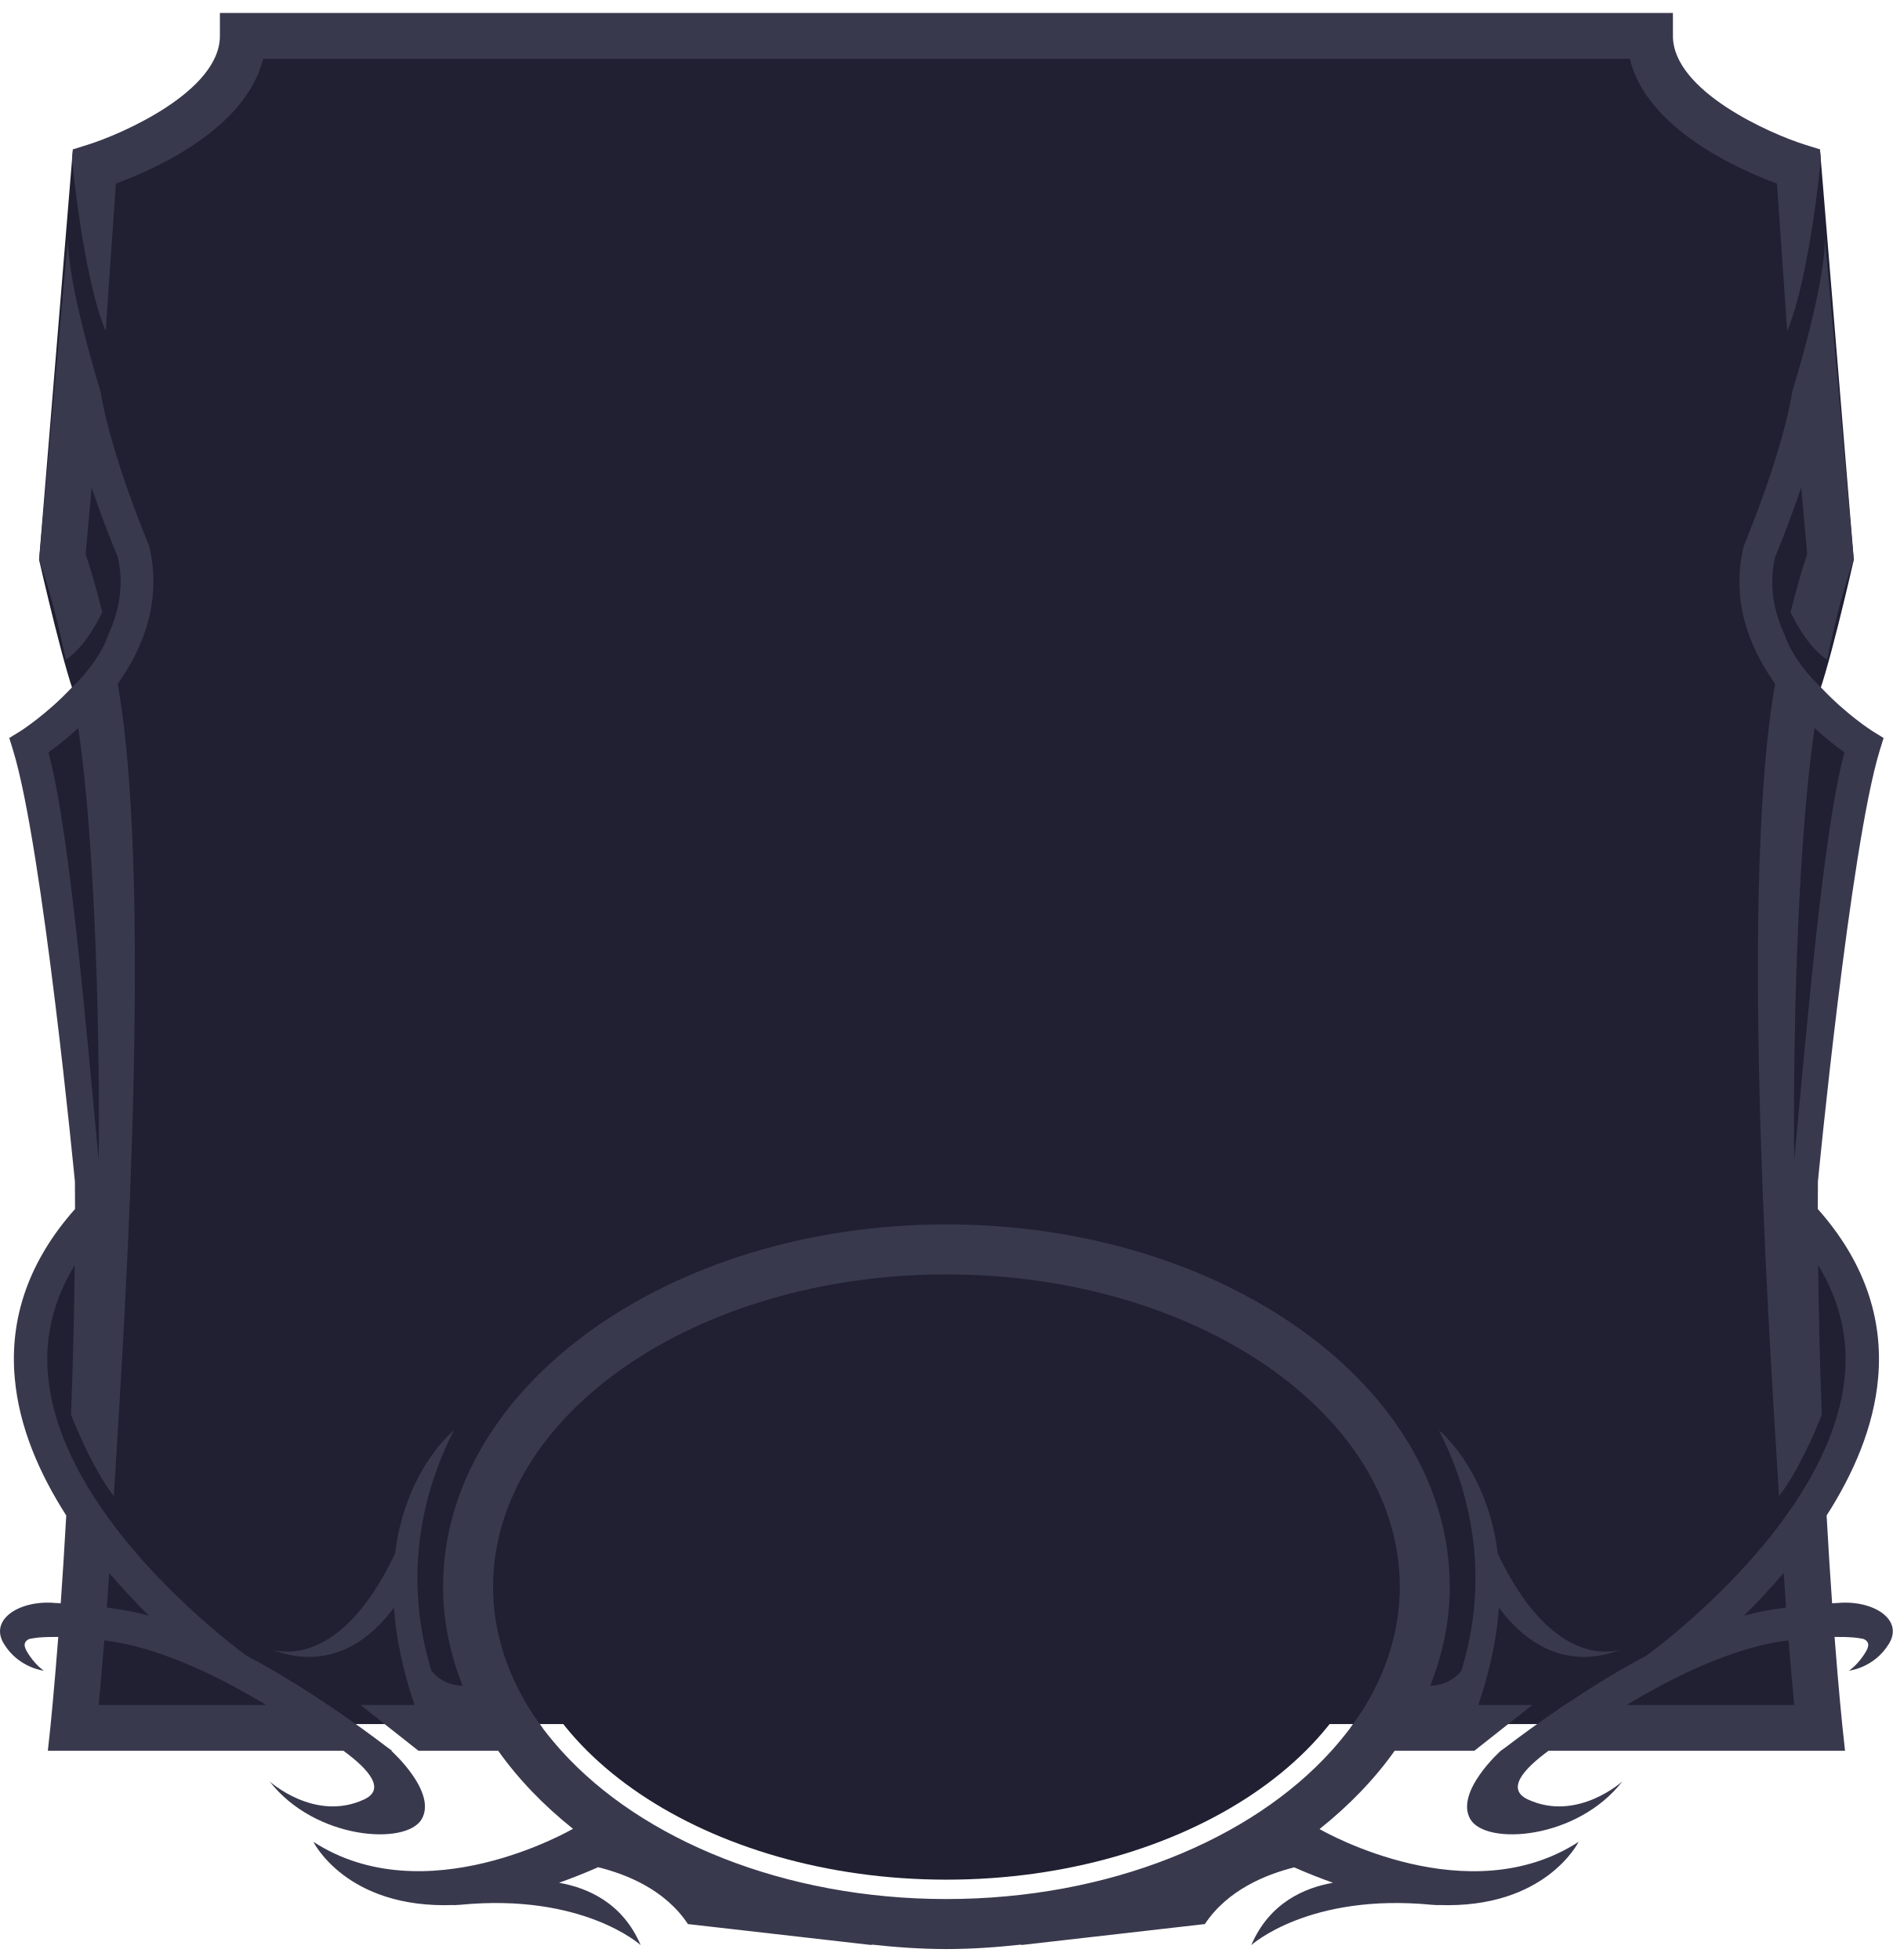
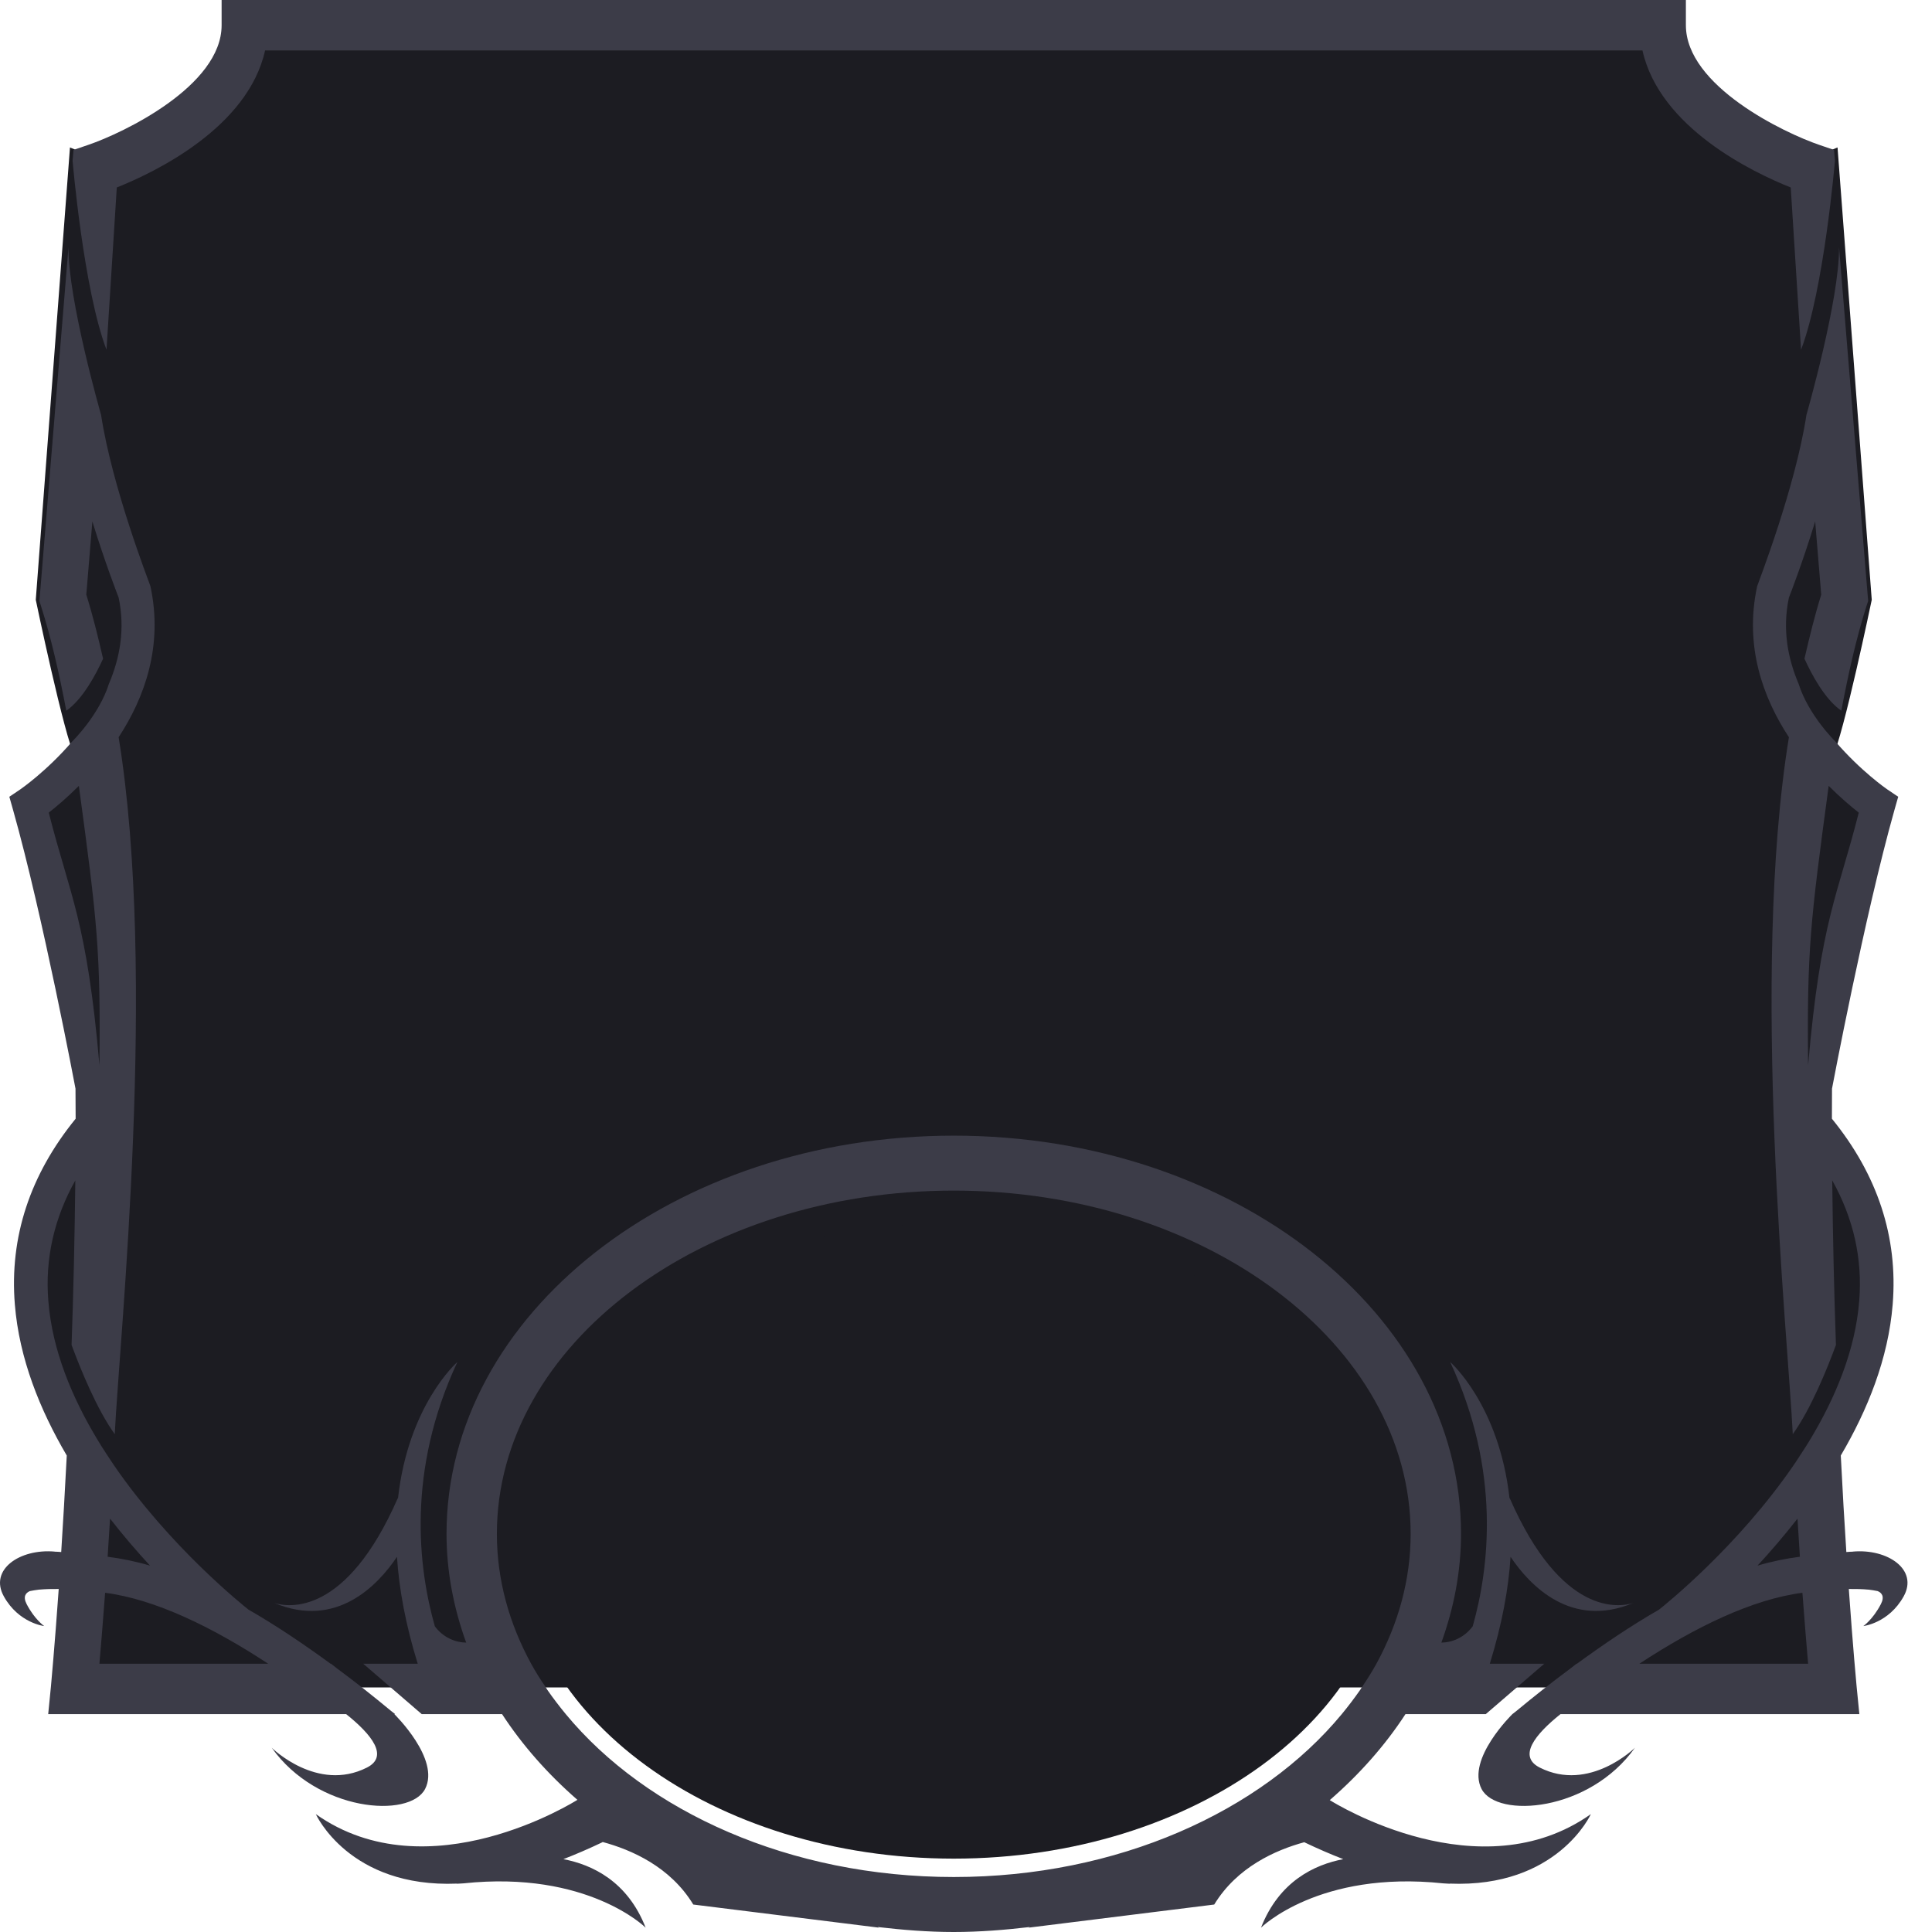
- <svg xmlns="http://www.w3.org/2000/svg" width="85" height="88" viewBox="0 0 85 88" fill="none">
+ <svg xmlns="http://www.w3.org/2000/svg" width="78" height="79" viewBox="0 0 78 79" fill="none">
  <g id="Group 3">
-     <path id="Vector" d="M1.212 33.259C1.212 33.259 4.773 51.216 3.606 55.606C3.606 55.606 -1.382 60.594 4.005 68.674L3.558 77.408H42.5H81.444L80.995 68.674C86.382 60.594 81.394 55.606 81.394 55.606C80.228 51.216 83.789 33.259 83.789 33.259L81.495 31.564C81.993 30.666 83.248 25.133 83.248 25.133L81.728 6.705C77.174 8.584 74.237 1.695 74.237 1.695H42.5H10.764C10.764 1.695 7.828 8.584 3.273 6.705L1.755 25.133C1.755 25.133 3.008 30.666 3.506 31.564L1.212 33.259Z" fill="#202032" />
-     <path id="Vector_2" d="M42.501 58.091C53.245 58.091 61.987 63.989 61.987 71.24C61.987 78.492 53.245 84.393 42.501 84.393C31.757 84.393 23.015 78.492 23.015 71.24C23.015 63.989 31.757 58.091 42.501 58.091Z" fill="#202032" />
-     <path id="Vector_3" d="M59.256 82.121C60.581 81.065 61.722 79.886 62.629 78.607H65.213H66.207L68.815 76.548H66.388C66.937 74.922 67.224 73.468 67.312 72.181C68.175 73.358 70.014 75.126 72.779 74.068C72.15 74.245 69.583 74.62 67.272 69.779L67.267 69.801C66.806 65.966 64.621 64.221 64.621 64.221C66.886 68.676 66.364 72.628 65.626 75.016C65.612 75.034 65.154 75.67 64.228 75.686C64.787 74.27 65.104 72.781 65.104 71.241C65.104 62.269 54.964 54.973 42.501 54.973C30.038 54.973 19.897 62.269 19.897 71.241C19.897 72.781 20.215 74.27 20.774 75.686C19.848 75.67 19.388 75.034 19.375 75.016C18.638 72.628 18.116 68.676 20.381 64.221C20.381 64.221 18.194 65.966 17.734 69.801L17.728 69.779C15.42 74.62 12.852 74.245 12.224 74.068C14.987 75.126 16.828 73.358 17.69 72.181C17.781 73.468 18.063 74.922 18.614 76.548H16.186L18.793 78.607H19.762H22.373C23.28 79.883 24.411 81.056 25.73 82.109C25.651 82.154 19.099 85.95 14.073 82.694C14.073 82.694 15.554 85.715 20.375 85.531L20.347 85.538C20.418 85.531 20.474 85.535 20.542 85.528C20.58 85.528 20.617 85.525 20.654 85.522C26.188 84.982 28.77 87.332 28.77 87.332C27.963 85.433 26.384 84.757 25.106 84.532C25.661 84.334 26.237 84.108 26.845 83.841L26.852 83.832C28.137 84.149 29.87 84.842 30.893 86.387L39.173 87.332L39.107 87.305C40.217 87.425 41.343 87.509 42.501 87.509C43.658 87.509 44.785 87.425 45.894 87.305L45.829 87.332L54.106 86.387C55.125 84.856 56.833 84.164 58.118 83.841C58.726 84.108 59.302 84.334 59.858 84.532C58.579 84.757 57.002 85.433 56.191 87.332C56.191 87.332 58.775 84.982 64.311 85.522C64.346 85.525 64.384 85.528 64.421 85.528C64.49 85.535 64.546 85.531 64.614 85.538L64.59 85.531C69.406 85.715 70.89 82.694 70.89 82.694C65.957 85.892 59.562 82.299 59.256 82.121ZM25.211 78.607C24.922 78.287 24.648 77.956 24.392 77.619C24.368 77.584 24.343 77.546 24.319 77.509C24.086 77.198 23.865 76.88 23.669 76.551C22.691 74.909 22.142 73.12 22.142 71.241C22.142 63.511 31.276 57.218 42.501 57.218C53.725 57.218 62.86 63.511 62.86 71.241C62.86 73.12 62.311 74.912 61.332 76.551C61.136 76.88 60.916 77.198 60.684 77.509C60.659 77.546 60.636 77.584 60.609 77.619C60.352 77.956 60.079 78.287 59.791 78.607C56.196 82.593 49.8 85.263 42.501 85.263C35.201 85.263 28.805 82.593 25.211 78.607ZM78.301 24.53C77.72 26.985 78.566 29.094 79.716 30.703C77.985 40.423 79.669 63.139 79.888 67.169C80.689 66.151 81.419 64.504 81.811 63.525C81.73 61.423 81.674 59.153 81.645 56.8C82.587 58.345 83.002 59.996 82.847 61.734C82.673 63.739 81.792 65.677 80.649 67.409C80.592 67.493 80.543 67.57 80.49 67.648C80.333 67.873 80.174 68.097 80.013 68.32C79.977 68.366 79.957 68.392 79.957 68.392V68.395C77.439 71.772 74.174 74.159 73.93 74.338C72.688 74.99 71.462 75.752 70.269 76.548H70.252L69.987 76.738C69.157 77.302 68.352 77.886 67.58 78.473L67.393 78.607C67.393 78.607 65.336 80.446 66.02 81.666C66.707 82.882 70.826 82.601 72.855 79.98C72.855 79.98 70.828 81.82 68.611 80.791C67.631 80.334 68.389 79.45 69.537 78.607H69.93H71.866H82.854L82.731 77.466C82.724 77.388 82.571 75.922 82.384 73.495C82.68 73.492 82.977 73.498 83.267 73.522H83.27C83.411 73.535 83.538 73.559 83.669 73.581C83.851 73.651 83.99 73.798 83.815 74.111C83.462 74.738 83.032 75.01 83.032 75.01C83.032 75.01 84.164 74.893 84.828 73.798C85.492 72.708 84.124 71.841 82.563 71.967L82.566 71.97C82.475 71.97 82.372 71.978 82.274 71.985C82.191 70.815 82.107 69.493 82.027 68.042C83.222 66.178 84.145 64.084 84.34 61.868C84.584 59.116 83.661 56.567 81.631 54.282C81.631 53.876 81.634 53.464 81.636 53.053C81.636 53.053 83.087 38.004 84.415 33.686L84.586 33.134L84.094 32.831C84.068 32.815 82.916 32.084 81.783 30.874C81.783 30.874 80.592 29.809 80.15 28.524C79.661 27.474 79.417 26.285 79.716 24.995C79.767 24.881 80.321 23.573 80.886 21.886L81.155 24.878C80.873 25.707 80.635 26.589 80.408 27.493C80.726 28.134 81.315 29.153 82.051 29.617C82.364 28.103 82.72 26.645 83.173 25.341L83.246 25.134L81.95 10.682C81.968 12.84 80.496 17.534 80.496 17.534C80.008 20.487 78.353 24.382 78.301 24.53ZM80.099 70.622C80.134 71.163 80.172 71.689 80.206 72.178C79.588 72.25 78.961 72.366 78.316 72.54C78.897 71.967 79.502 71.319 80.099 70.622ZM73.052 76.548C75.527 75.059 78.07 73.918 80.317 73.65C80.416 74.863 80.506 75.856 80.571 76.548H73.052ZM81.487 32.688C82.011 33.169 82.491 33.541 82.828 33.782C81.886 37.194 81.135 46.159 80.571 52.098C80.517 47.399 80.667 38.254 81.487 32.688ZM4.746 14.872C3.72 12.399 3.235 7.15 3.235 7.15L3.275 6.706L3.932 6.5C5.476 6.021 9.875 4.096 9.875 1.612V0.581H75.125V1.612C75.125 4.096 79.526 6.021 81.069 6.5L81.727 6.706L81.767 7.15C81.767 7.15 81.281 12.399 80.257 14.872L79.797 8.241C78.096 7.619 73.955 5.796 73.189 2.642H11.813C11.046 5.796 6.906 7.619 5.204 8.241L4.746 14.872ZM0.172 73.798C0.836 74.893 1.969 75.01 1.969 75.01C1.969 75.01 1.54 74.738 1.187 74.111C1.011 73.798 1.152 73.651 1.332 73.581C1.463 73.559 1.592 73.535 1.731 73.522H1.734C2.025 73.498 2.322 73.492 2.617 73.495C2.429 75.922 2.277 77.388 2.271 77.466L2.148 78.607H13.11H15.072H15.425C16.574 79.45 17.332 80.334 16.352 80.791C14.133 81.82 12.108 79.98 12.108 79.98C14.137 82.601 18.255 82.882 18.943 81.666C19.629 80.446 17.572 78.607 17.572 78.607H17.599H17.608L17.422 78.473C16.649 77.886 15.845 77.302 15.014 76.738L14.75 76.548H14.73C13.54 75.752 12.314 74.99 11.072 74.338C10.828 74.159 7.562 71.772 5.045 68.395V68.392C5.045 68.392 5.022 68.366 4.991 68.32C4.826 68.097 4.668 67.873 4.512 67.648C4.459 67.57 4.41 67.493 4.352 67.409C3.209 65.677 2.328 63.739 2.154 61.734C1.999 59.996 2.414 58.345 3.356 56.8C3.327 59.153 3.271 61.423 3.19 63.525C3.583 64.504 4.312 66.151 5.113 67.169C5.332 63.139 7.014 40.423 5.286 30.703C6.435 29.094 7.279 26.985 6.703 24.53C6.651 24.382 4.994 20.487 4.505 17.534C4.505 17.534 3.032 12.84 3.051 10.682L1.757 25.134L1.827 25.341C2.282 26.645 2.638 28.103 2.954 29.617C3.686 29.153 4.275 28.134 4.593 27.493C4.368 26.589 4.129 25.707 3.846 24.878L4.116 21.886C4.681 23.573 5.238 24.881 5.286 24.995C5.584 26.285 5.34 27.474 4.852 28.524C4.41 29.809 3.219 30.874 3.219 30.874C2.087 32.084 0.933 32.815 0.908 32.831L0.416 33.134L0.587 33.686C1.916 38.004 3.364 53.053 3.364 53.053C3.367 53.464 3.37 53.876 3.37 54.282C1.34 56.567 0.417 59.116 0.662 61.868C0.856 64.084 1.781 66.178 2.975 68.042C2.893 69.493 2.81 70.815 2.727 71.985C2.628 71.978 2.526 71.97 2.435 71.97L2.438 71.967C0.877 71.841 -0.492 72.708 0.172 73.798ZM4.904 70.622C5.5 71.319 6.106 71.967 6.686 72.54C6.041 72.366 5.414 72.25 4.796 72.178C4.829 71.689 4.868 71.163 4.904 70.622ZM4.684 73.65C6.931 73.918 9.474 75.059 11.95 76.548H4.43C4.496 75.856 4.585 74.863 4.684 73.65ZM2.173 33.782C2.51 33.541 2.991 33.169 3.514 32.688C4.335 38.254 4.485 47.399 4.432 52.098C3.868 46.159 3.117 37.194 2.173 33.782Z" fill="#39394E" />
+     <path id="Vector" d="M0.963 32.684C0.963 32.684 4.244 42.709 3.169 47.115C3.169 47.115 -1.427 52.122 3.536 60.233L3.124 69H39H74.877L74.464 60.233C79.427 52.122 74.831 47.115 74.831 47.115C73.756 42.709 77.037 32.684 77.037 32.684L74.924 30.983C75.383 30.08 76.538 24.527 76.538 24.527L75.139 6.029C70.943 7.915 68.238 1 68.238 1H39H9.762C9.762 1 7.058 7.915 2.861 6.029L1.463 24.527C1.463 24.527 2.617 30.08 3.076 30.983L0.963 32.684Z" fill="#1C1C22" />
+     <path id="Vector_2" d="M39 50C48.822 50 56.815 55.83 56.815 62.998C56.815 70.167 48.822 76 39 76C29.178 76 21.185 70.167 21.185 62.998C21.185 55.83 29.178 50 39 50Z" fill="#1C1C22" />
+     <path id="Vector_3" d="M54.376 73.607C55.592 72.551 56.639 71.37 57.471 70.091H59.842H60.755L63.148 68.03H60.92C61.424 66.402 61.688 64.947 61.768 63.659C62.561 64.837 64.248 66.607 66.785 65.547C66.208 65.725 63.853 66.1 61.732 61.255L61.727 61.277C61.304 57.438 59.299 55.692 59.299 55.692C61.377 60.151 60.898 64.106 60.222 66.496C60.209 66.514 59.788 67.151 58.939 67.167C59.451 65.75 59.743 64.26 59.743 62.718C59.743 53.739 50.437 46.437 39.001 46.437C27.564 46.437 18.259 53.739 18.259 62.718C18.259 64.26 18.55 65.75 19.063 67.167C18.213 67.151 17.791 66.514 17.78 66.496C17.103 64.106 16.624 60.151 18.703 55.692C18.703 55.692 16.696 57.438 16.274 61.277L16.268 61.255C14.15 66.1 11.793 65.725 11.218 65.547C13.753 66.607 15.442 64.837 16.233 63.659C16.316 64.947 16.576 66.402 17.081 68.03H14.853L17.245 70.091H18.134H20.53C21.362 71.367 22.401 72.541 23.611 73.596C23.539 73.64 17.526 77.439 12.914 74.18C12.914 74.18 14.273 77.204 18.697 77.021L18.672 77.027C18.736 77.021 18.787 77.024 18.85 77.017C18.886 77.017 18.919 77.014 18.953 77.011C24.031 76.471 26.401 78.823 26.401 78.823C25.66 76.922 24.211 76.246 23.038 76.021C23.548 75.823 24.077 75.596 24.635 75.329L24.64 75.319C25.82 75.637 27.41 76.331 28.349 77.877L35.947 78.823L35.887 78.796C36.905 78.915 37.939 79 39.001 79C40.063 79 41.097 78.915 42.115 78.796L42.055 78.823L49.651 77.877C50.585 76.345 52.153 75.652 53.332 75.329C53.89 75.596 54.418 75.823 54.928 76.021C53.755 76.246 52.308 76.922 51.564 78.823C51.564 78.823 53.935 76.471 59.015 77.011C59.047 77.014 59.082 77.017 59.116 77.017C59.179 77.024 59.23 77.021 59.293 77.027L59.271 77.021C63.69 77.204 65.052 74.18 65.052 74.18C60.525 77.382 54.657 73.786 54.376 73.607ZM23.135 70.091C22.87 69.77 22.618 69.439 22.383 69.102C22.361 69.067 22.338 69.028 22.316 68.992C22.102 68.68 21.9 68.362 21.72 68.033C20.822 66.389 20.318 64.599 20.318 62.718C20.318 54.981 28.701 48.684 39.001 48.684C49.301 48.684 57.683 54.981 57.683 62.718C57.683 64.599 57.179 66.392 56.282 68.033C56.101 68.362 55.899 68.68 55.687 68.992C55.663 69.028 55.643 69.067 55.618 69.102C55.382 69.439 55.132 69.77 54.867 70.091C51.568 74.08 45.699 76.752 39.001 76.752C32.303 76.752 26.433 74.08 23.135 70.091ZM71.853 23.969C71.32 26.426 72.096 28.536 73.151 30.146C71.563 39.875 73.108 54.609 73.309 58.643C74.044 57.624 74.714 55.975 75.074 54.996C74.999 52.892 74.948 50.62 74.922 48.266C75.786 49.812 76.167 51.464 76.025 53.203C75.865 55.21 75.056 57.149 74.008 58.883C73.955 58.967 73.909 59.044 73.861 59.122C73.718 59.347 73.571 59.571 73.423 59.795C73.391 59.841 73.372 59.867 73.372 59.867V59.87C71.062 63.25 68.065 65.638 67.841 65.817C66.702 66.471 65.577 67.233 64.483 68.03H64.466L64.223 68.22C63.462 68.784 62.723 69.369 62.014 69.957L61.843 70.091C61.843 70.091 59.955 71.931 60.583 73.151C61.213 74.369 64.994 74.088 66.855 71.465C66.855 71.465 64.995 73.306 62.961 72.276C62.061 71.819 62.757 70.934 63.81 70.091H64.171H65.947H76.031L75.918 68.948C75.912 68.87 75.771 67.404 75.6 64.974C75.871 64.971 76.143 64.977 76.41 65.001H76.413C76.542 65.014 76.659 65.038 76.779 65.06C76.946 65.13 77.073 65.278 76.912 65.591C76.588 66.218 76.195 66.49 76.195 66.49C76.195 66.49 77.233 66.373 77.842 65.278C78.452 64.186 77.196 63.319 75.764 63.445L75.767 63.448C75.683 63.448 75.588 63.456 75.499 63.463C75.423 62.292 75.345 60.969 75.272 59.517C76.369 57.651 77.215 55.555 77.394 53.338C77.618 50.584 76.772 48.032 74.909 45.745C74.909 45.339 74.911 44.927 74.913 44.515C74.913 44.515 76.244 37.453 77.463 33.132L77.62 32.58L77.169 32.276C77.145 32.26 76.088 31.528 75.048 30.317C75.048 30.317 73.955 29.252 73.549 27.966C73.101 26.915 72.877 25.725 73.151 24.434C73.198 24.32 73.706 23.01 74.225 21.322L74.472 24.317C74.213 25.146 73.995 26.03 73.787 26.934C74.078 27.576 74.618 28.595 75.294 29.06C75.581 27.544 75.907 26.086 76.323 24.78L76.391 24.573L75.201 10.109C75.218 12.269 73.867 16.967 73.867 16.967C73.419 19.922 71.9 23.82 71.853 23.969ZM73.502 62.098C73.535 62.64 73.57 63.167 73.6 63.656C73.034 63.728 72.458 63.844 71.866 64.019C72.399 63.445 72.954 62.797 73.502 62.098ZM67.036 68.03C69.307 66.54 71.641 65.397 73.703 65.129C73.794 66.343 73.876 67.337 73.936 68.03H67.036ZM74.777 32.134C75.257 32.615 75.698 32.987 76.007 33.228C75.143 36.644 74.453 37.615 73.936 43.559C73.886 38.856 74.024 37.704 74.777 32.134ZM4.355 14.302C3.414 11.828 2.968 6.574 2.968 6.574L3.005 6.13L3.608 5.924C5.025 5.444 9.062 3.518 9.062 1.032V0H68.938V1.032C68.938 3.518 72.977 5.444 74.393 5.924L74.996 6.13L75.033 6.574C75.033 6.574 74.588 11.828 73.647 14.302L73.225 7.666C71.664 7.043 67.865 5.219 67.162 2.062H10.84C10.137 5.219 6.337 7.043 4.776 7.666L4.355 14.302ZM0.158 65.278C0.767 66.373 1.807 66.49 1.807 66.49C1.807 66.49 1.413 66.218 1.089 65.591C0.928 65.278 1.057 65.13 1.222 65.06C1.343 65.038 1.461 65.014 1.589 65.001H1.592C1.858 64.977 2.131 64.971 2.401 64.974C2.229 67.404 2.09 68.87 2.084 68.948L1.971 70.091H12.031H13.831H14.155C15.209 70.934 15.905 71.819 15.005 72.276C12.97 73.306 11.111 71.465 11.111 71.465C12.972 74.088 16.751 74.369 17.383 73.151C18.013 71.931 16.125 70.091 16.125 70.091H16.149H16.158L15.987 69.957C15.278 69.369 14.54 68.784 13.778 68.22L13.535 68.03H13.517C12.425 67.233 11.3 66.471 10.16 65.817C9.936 65.638 6.939 63.25 4.629 59.87V59.867C4.629 59.867 4.609 59.841 4.58 59.795C4.429 59.571 4.284 59.347 4.14 59.122C4.092 59.044 4.046 58.967 3.994 58.883C2.945 57.149 2.136 55.21 1.977 53.203C1.835 51.464 2.215 49.812 3.08 48.266C3.053 50.62 3.002 52.892 2.927 54.996C3.288 55.975 3.957 57.624 4.692 58.643C4.893 54.609 6.437 39.875 4.851 30.146C5.905 28.536 6.68 26.426 6.151 23.969C6.103 23.82 4.582 19.922 4.134 16.967C4.134 16.967 2.782 12.269 2.8 10.109L1.612 24.573L1.676 24.78C2.094 26.086 2.421 27.544 2.711 29.06C3.383 28.595 3.923 27.576 4.215 26.934C4.008 26.03 3.789 25.146 3.529 24.317L3.777 21.322C4.295 23.01 4.807 24.32 4.851 24.434C5.124 25.725 4.9 26.915 4.452 27.966C4.046 29.252 2.954 30.317 2.954 30.317C1.915 31.528 0.856 32.26 0.833 32.276L0.382 32.58L0.538 33.132C1.758 37.453 3.087 44.515 3.087 44.515C3.09 44.927 3.093 45.339 3.093 45.745C1.23 48.032 0.383 50.584 0.607 53.338C0.786 55.555 1.634 57.651 2.73 59.517C2.655 60.969 2.579 62.292 2.503 63.463C2.412 63.456 2.318 63.448 2.235 63.448L2.237 63.445C0.805 63.319 -0.452 64.186 0.158 65.278ZM4.5 62.098C5.047 62.797 5.603 63.445 6.135 64.019C5.543 63.844 4.968 63.728 4.401 63.656C4.432 63.167 4.467 62.64 4.5 62.098ZM4.298 65.129C6.361 65.397 8.694 66.54 10.966 68.03H4.065C4.125 67.337 4.208 66.343 4.298 65.129ZM1.994 33.228C2.303 32.987 2.744 32.615 3.225 32.134C3.978 37.704 4.115 38.856 4.067 43.559C3.55 37.615 2.86 36.644 1.994 33.228Z" fill="#3C3C48" />
  </g>
</svg>
